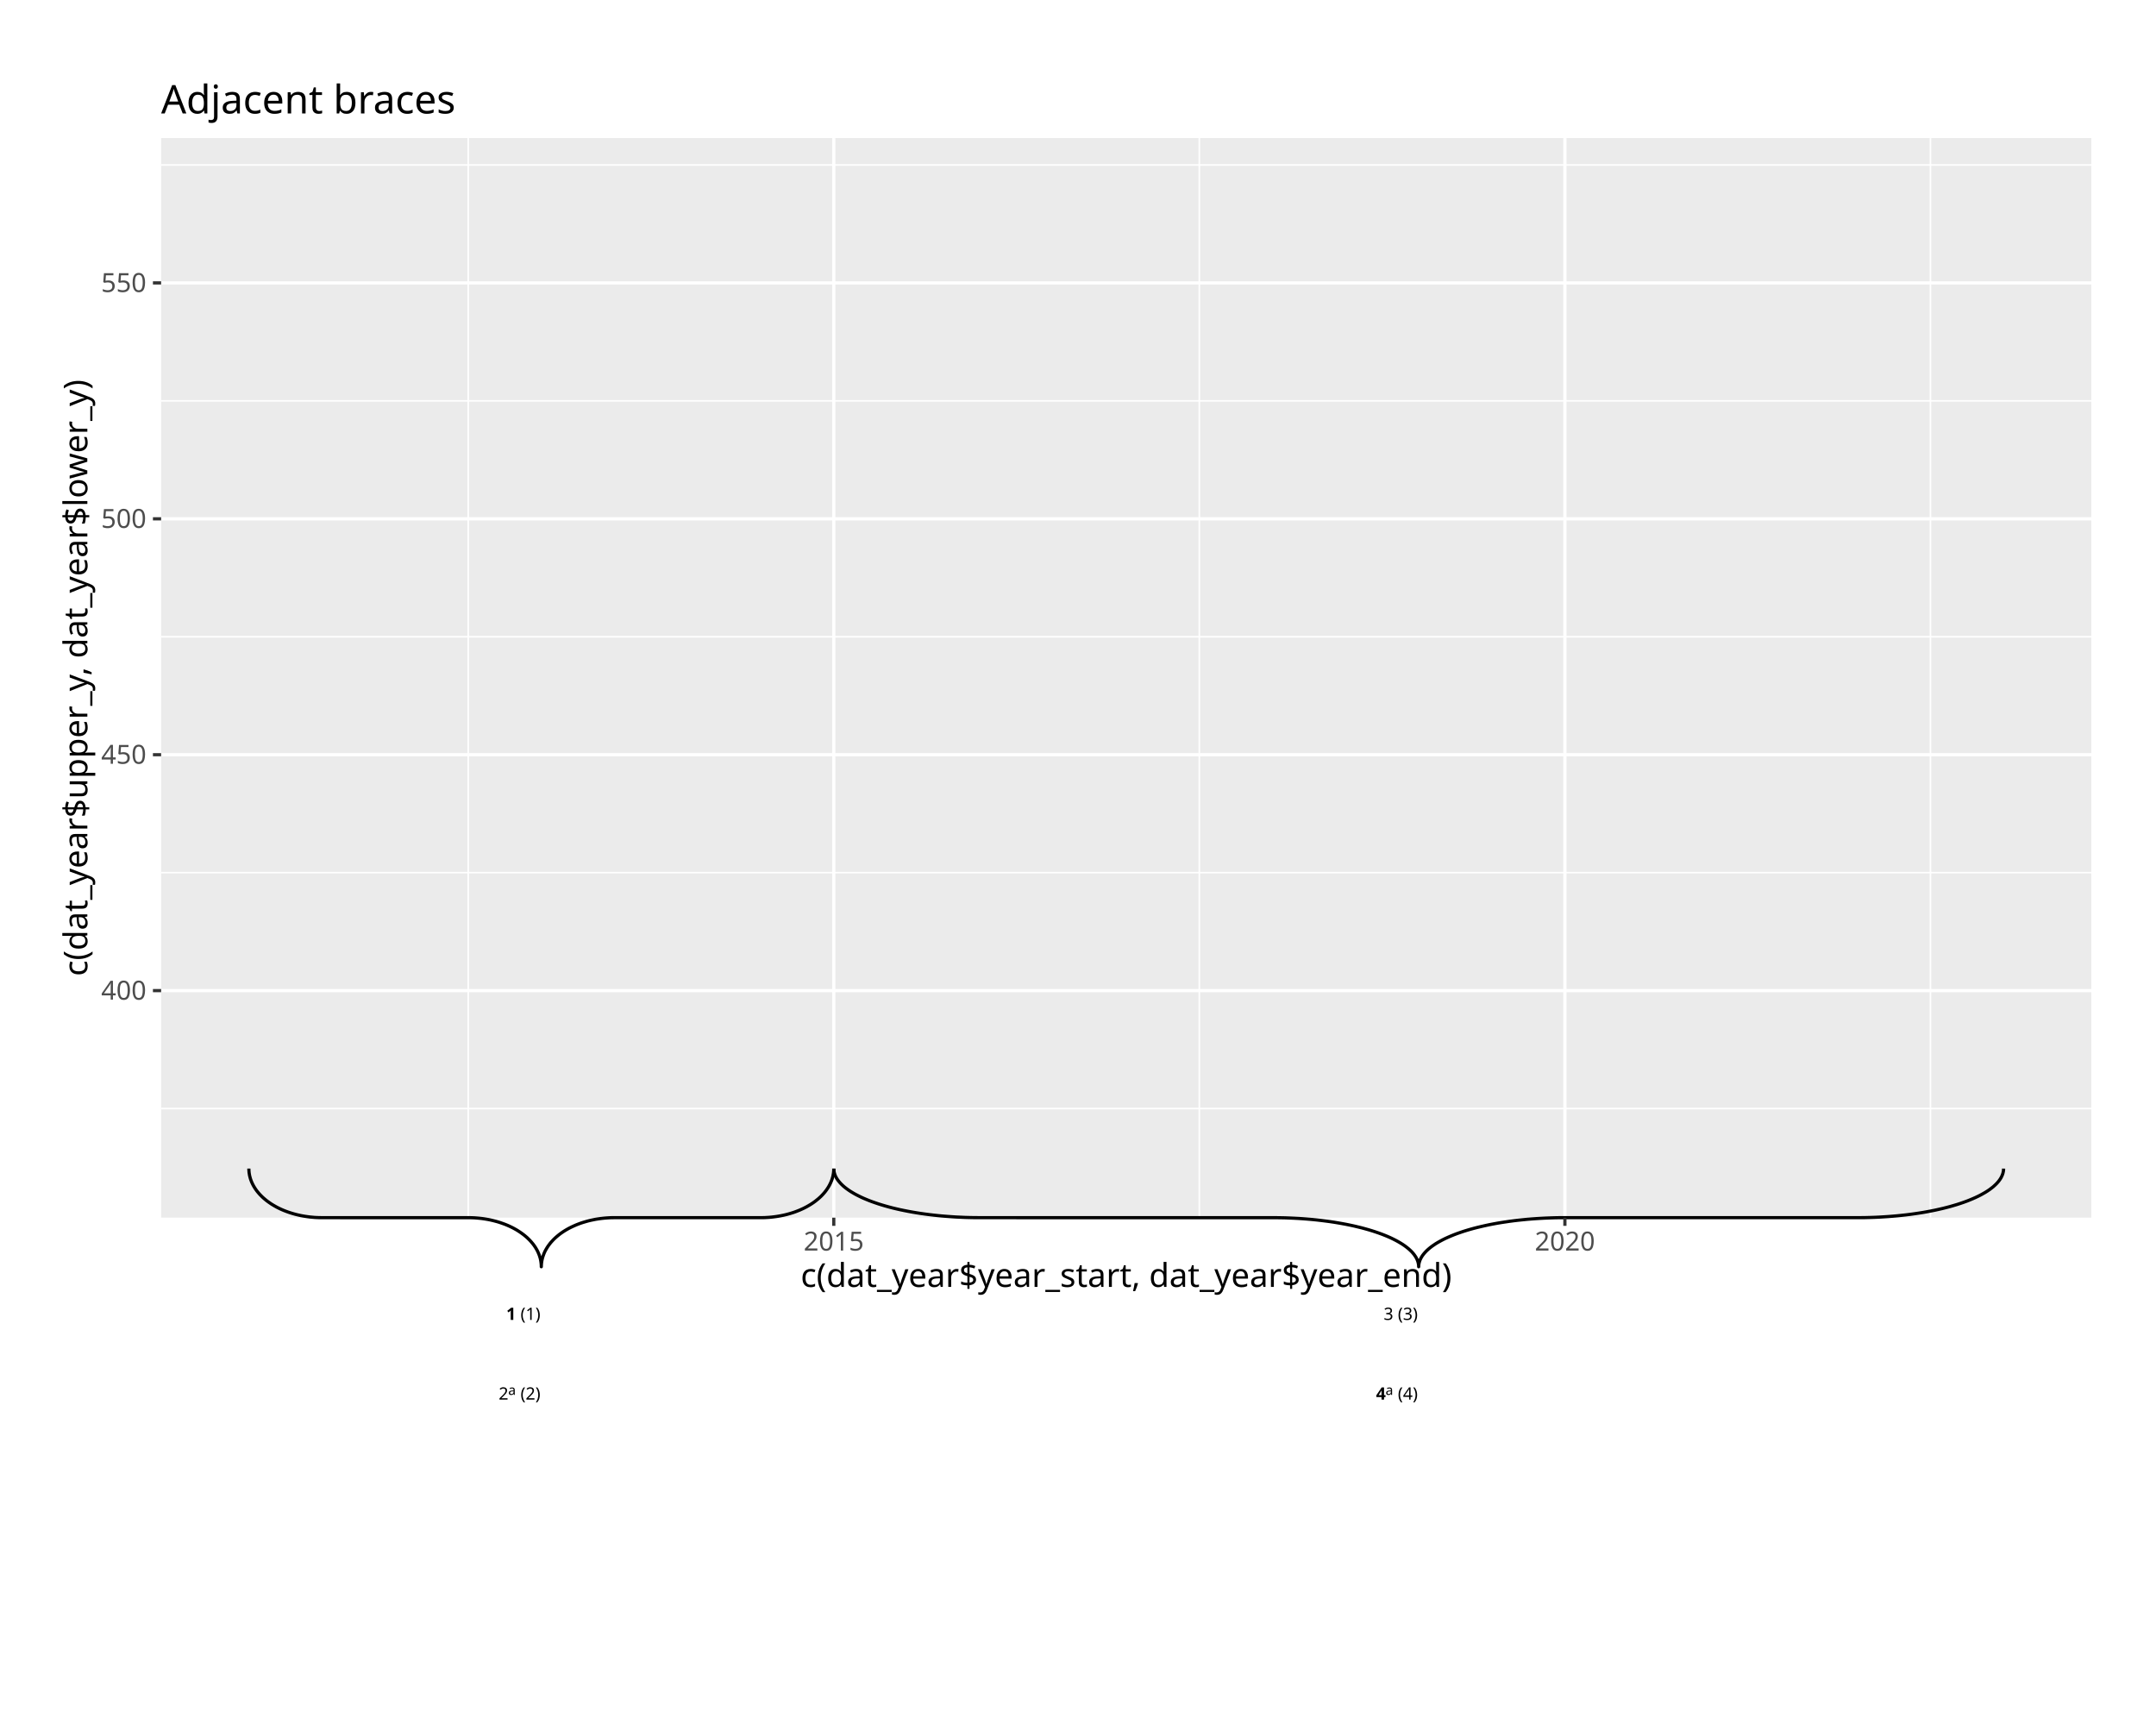
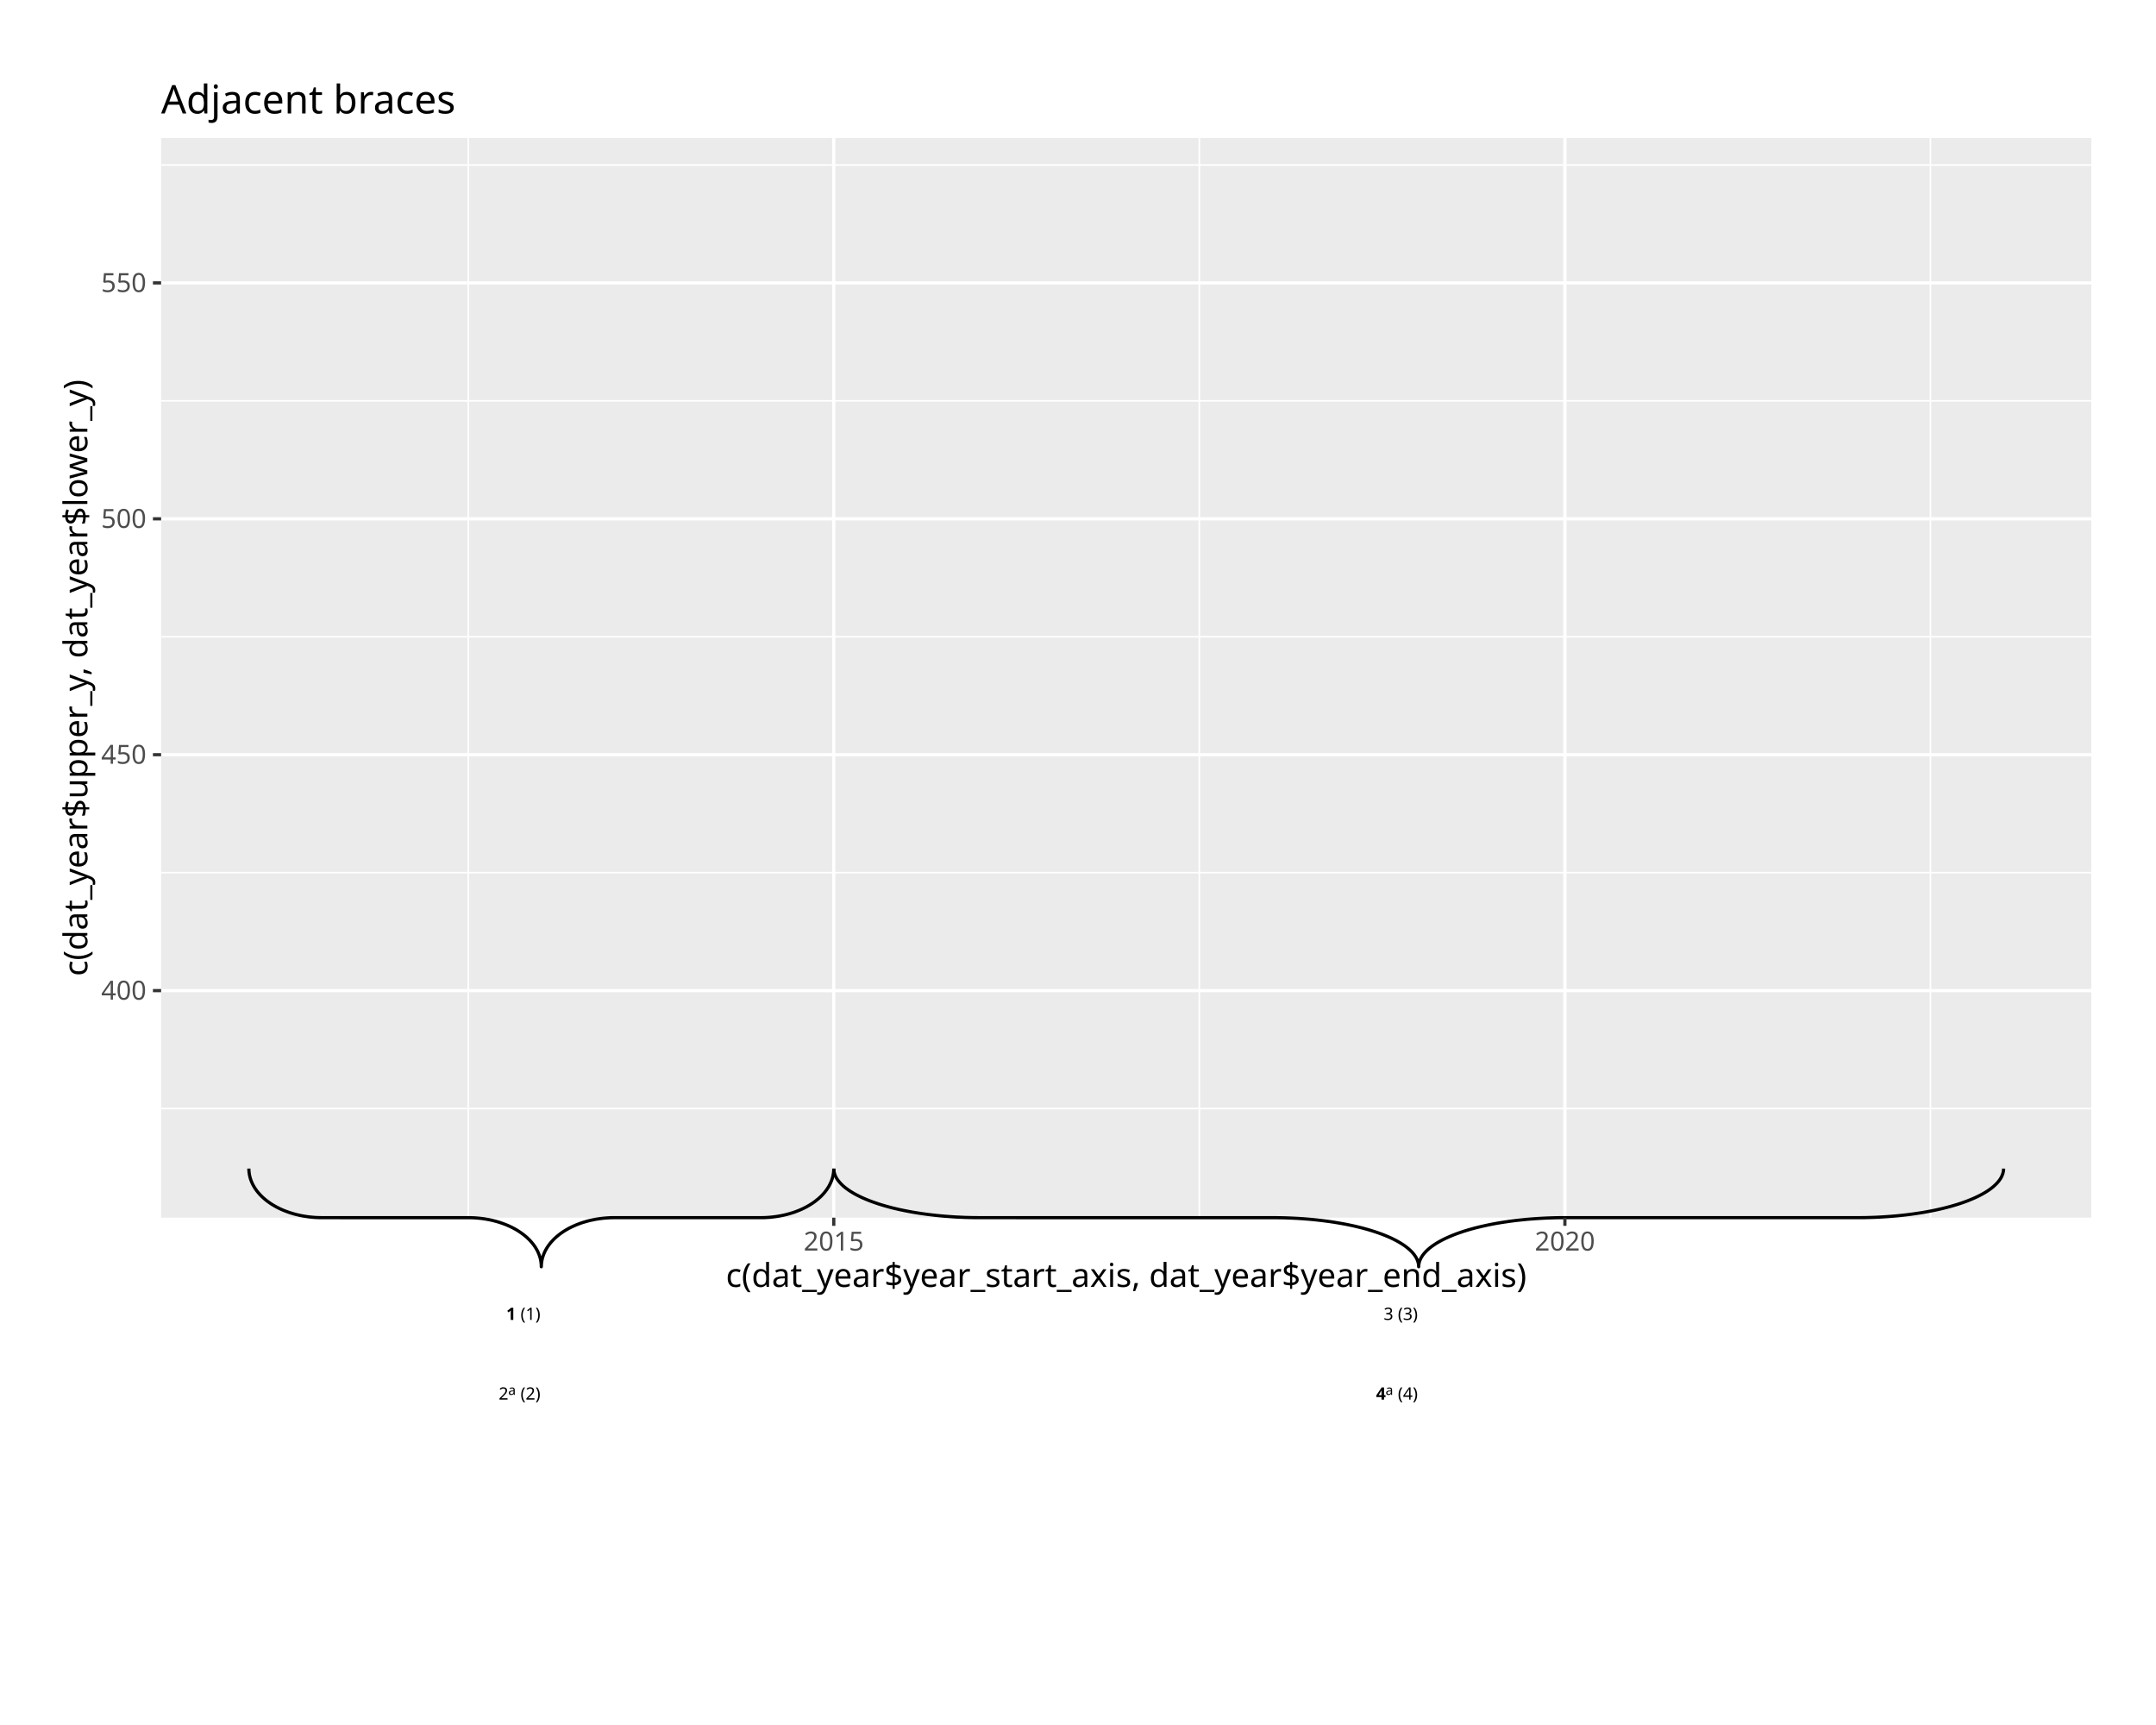
<svg xmlns="http://www.w3.org/2000/svg" class="svglite" data-engine-version="2.0" width="720.00pt" height="576.00pt" viewBox="0 0 720.00 576.00">
  <defs>
    <style type="text/css">
    .svglite line, .svglite polyline, .svglite polygon, .svglite path, .svglite rect, .svglite circle {
      fill: none;
      stroke: #000000;
      stroke-linecap: round;
      stroke-linejoin: round;
      stroke-miterlimit: 10.00;
    }
  </style>
  </defs>
  <rect width="100%" height="100%" style="stroke: none; fill: #FFFFFF;" />
  <defs>
    <clipPath id="cpMC4wMHw3MjAuMDB8MC4wMHw1NzYuMDA=">
      <rect x="0.00" y="0.00" width="720.00" height="576.00" />
    </clipPath>
  </defs>
  <g clip-path="url(#cpMC4wMHw3MjAuMDB8MC4wMHw1NzYuMDA=)">
    <rect x="-0" y="0.00" width="720.00" height="576.00" style="stroke-width: 1.07; stroke: #FFFFFF; fill: #FFFFFF;" />
    <rect x="53.81" y="46.10" width="644.59" height="360.49" style="stroke-width: 1.07; stroke: none; fill: #EBEBEB;" />
    <polyline points="53.81,370.16 698.40,370.16 " style="stroke-width: 0.53; stroke: #FFFFFF; stroke-linecap: butt;" />
    <polyline points="53.81,291.39 698.40,291.39 " style="stroke-width: 0.53; stroke: #FFFFFF; stroke-linecap: butt;" />
    <polyline points="53.81,212.62 698.40,212.62 " style="stroke-width: 0.53; stroke: #FFFFFF; stroke-linecap: butt;" />
    <polyline points="53.81,133.85 698.40,133.85 " style="stroke-width: 0.53; stroke: #FFFFFF; stroke-linecap: butt;" />
    <polyline points="53.81,55.09 698.40,55.09 " style="stroke-width: 0.53; stroke: #FFFFFF; stroke-linecap: butt;" />
    <polyline points="156.36,406.59 156.36,46.10 " style="stroke-width: 0.53; stroke: #FFFFFF; stroke-linecap: butt;" />
    <polyline points="400.52,406.59 400.52,46.10 " style="stroke-width: 0.53; stroke: #FFFFFF; stroke-linecap: butt;" />
    <polyline points="644.68,406.59 644.68,46.10 " style="stroke-width: 0.53; stroke: #FFFFFF; stroke-linecap: butt;" />
    <polyline points="53.81,330.78 698.40,330.78 " style="stroke-width: 1.07; stroke: #FFFFFF; stroke-linecap: butt;" />
    <polyline points="53.81,252.01 698.40,252.01 " style="stroke-width: 1.07; stroke: #FFFFFF; stroke-linecap: butt;" />
    <polyline points="53.81,173.24 698.40,173.24 " style="stroke-width: 1.07; stroke: #FFFFFF; stroke-linecap: butt;" />
    <polyline points="53.81,94.47 698.40,94.47 " style="stroke-width: 1.07; stroke: #FFFFFF; stroke-linecap: butt;" />
    <polyline points="278.44,406.59 278.44,46.10 " style="stroke-width: 1.07; stroke: #FFFFFF; stroke-linecap: butt;" />
    <polyline points="522.60,406.59 522.60,46.10 " style="stroke-width: 1.07; stroke: #FFFFFF; stroke-linecap: butt;" />
    <polyline points="83.11,390.21 83.11,390.46 83.14,390.98 83.18,391.50 83.26,392.01 83.35,392.53 83.48,393.04 83.62,393.55 83.79,394.05 83.98,394.55 84.20,395.05 84.44,395.54 84.70,396.03 84.99,396.51 85.29,396.98 85.62,397.45 85.97,397.91 86.35,398.36 86.74,398.81 87.16,399.24 87.59,399.67 88.05,400.09 88.52,400.49 89.01,400.89 89.53,401.28 90.06,401.65 90.60,402.02 91.17,402.37 91.75,402.71 92.34,403.04 92.96,403.36 93.58,403.66 94.22,403.95 94.87,404.22 95.54,404.48 96.22,404.73 96.91,404.96 97.61,405.18 98.31,405.38 99.03,405.57 99.76,405.74 100.49,405.90 101.24,406.04 101.98,406.16 102.74,406.27 103.50,406.37 104.26,406.44 105.02,406.51 105.79,406.55 106.56,406.58 107.33,406.59 156.94,406.60 157.71,406.62 158.47,406.65 159.24,406.71 160.01,406.78 160.77,406.86 161.52,406.96 162.27,407.08 163.02,407.21 163.76,407.36 164.49,407.53 165.21,407.71 165.92,407.90 166.63,408.11 167.32,408.34 168.00,408.58 168.68,408.83 169.34,409.10 169.98,409.38 170.62,409.68 171.23,409.98 171.84,410.31 172.43,410.64 173.00,410.99 173.55,411.35 174.09,411.72 174.61,412.10 175.12,412.49 175.60,412.89 176.07,413.30 176.51,413.73 176.94,414.16 177.34,414.60 177.72,415.05 178.09,415.50 178.43,415.97 178.75,416.44 179.04,416.92 179.32,417.40 179.57,417.89 179.79,418.38 180.00,418.88 180.18,419.39 180.34,419.89 180.47,420.40 180.58,420.91 180.66,421.43 180.72,421.94 180.76,422.46 180.77,422.98 180.77,422.98 180.78,422.72 180.80,422.20 180.85,421.69 180.92,421.17 181.02,420.66 181.14,420.15 181.29,419.64 181.46,419.13 181.65,418.63 181.86,418.14 182.10,417.64 182.37,417.16 182.65,416.68 182.96,416.20 183.29,415.74 183.64,415.27 184.01,414.82 184.41,414.38 184.82,413.94 185.26,413.51 185.71,413.10 186.19,412.69 186.68,412.29 187.19,411.90 187.72,411.53 188.27,411.16 188.83,410.81 189.41,410.47 190.01,410.14 190.62,409.83 191.25,409.53 191.89,409.24 192.54,408.96 193.21,408.70 193.88,408.45 194.57,408.22 195.27,408.01 195.98,407.80 196.70,407.61 197.43,407.44 198.16,407.29 198.90,407.14 199.65,407.02 200.40,406.91 201.16,406.82 201.92,406.74 202.69,406.68 203.46,406.63 204.23,406.60 205.00,406.59 254.60,406.59 255.37,406.57 256.14,406.53 256.91,406.48 257.67,406.41 258.43,406.32 259.19,406.22 259.94,406.10 260.68,405.97 261.42,405.82 262.15,405.66 262.87,405.48 263.59,405.28 264.29,405.07 264.99,404.85 265.67,404.61 266.34,404.35 267.00,404.09 267.65,403.80 268.28,403.51 268.90,403.20 269.50,402.88 270.09,402.54 270.66,402.20 271.22,401.84 271.76,401.47 272.28,401.09 272.78,400.69 273.27,400.29 273.73,399.88 274.18,399.46 274.60,399.03 275.01,398.58 275.39,398.14 275.75,397.68 276.09,397.22 276.41,396.74 276.71,396.27 276.98,395.78 277.23,395.29 277.46,394.80 277.66,394.30 277.85,393.80 278.00,393.29 278.14,392.78 278.24,392.27 278.33,391.76 278.39,391.24 278.43,390.72 278.44,390.21 278.44,390.21 " style="stroke-width: 1.07; stroke-linecap: butt;" />
    <polyline points="278.44,390.21 278.45,390.46 278.49,390.98 278.59,391.50 278.74,392.01 278.93,392.53 279.17,393.04 279.46,393.55 279.80,394.05 280.19,394.55 280.62,395.05 281.10,395.54 281.62,396.03 282.19,396.51 282.81,396.98 283.47,397.45 284.17,397.91 284.92,398.36 285.71,398.81 286.54,399.24 287.41,399.67 288.32,400.09 289.27,400.49 290.25,400.89 291.28,401.28 292.34,401.65 293.43,402.02 294.56,402.37 295.72,402.71 296.91,403.04 298.13,403.36 299.39,403.66 300.66,403.95 301.97,404.22 303.30,404.48 304.66,404.73 306.03,404.96 307.43,405.18 308.85,405.38 310.29,405.57 311.74,405.74 313.21,405.90 314.69,406.04 316.19,406.16 317.70,406.27 319.21,406.37 320.74,406.44 322.27,406.51 323.81,406.55 325.34,406.58 326.89,406.59 426.09,406.60 427.63,406.62 429.17,406.65 430.71,406.71 432.23,406.78 433.75,406.86 435.27,406.96 436.77,407.08 438.26,407.21 439.73,407.36 441.20,407.53 442.64,407.71 444.07,407.90 445.48,408.11 446.87,408.34 448.23,408.58 449.58,408.83 450.89,409.10 452.19,409.38 453.45,409.68 454.69,409.98 455.90,410.31 457.07,410.64 458.22,410.99 459.33,411.35 460.41,411.72 461.45,412.10 462.45,412.49 463.42,412.89 464.35,413.30 465.24,413.73 466.09,414.16 466.90,414.60 467.67,415.05 468.39,415.50 469.08,415.97 469.71,416.44 470.31,416.92 470.85,417.40 471.36,417.89 471.81,418.38 472.22,418.88 472.58,419.39 472.90,419.89 473.16,420.40 473.38,420.91 473.55,421.43 473.67,421.94 473.75,422.46 473.77,422.98 473.77,422.98 473.78,422.72 473.82,422.20 473.92,421.69 474.07,421.17 474.26,420.66 474.50,420.15 474.79,419.64 475.13,419.13 475.52,418.63 475.95,418.14 476.43,417.64 476.95,417.16 477.52,416.68 478.14,416.20 478.80,415.74 479.50,415.27 480.25,414.82 481.04,414.38 481.87,413.94 482.74,413.51 483.65,413.10 484.60,412.69 485.58,412.29 486.61,411.90 487.67,411.53 488.76,411.16 489.89,410.81 491.05,410.47 492.24,410.14 493.46,409.83 494.72,409.53 496.00,409.24 497.30,408.96 498.63,408.70 499.99,408.45 501.37,408.22 502.76,408.01 504.18,407.80 505.62,407.61 507.07,407.44 508.54,407.29 510.03,407.14 511.52,407.02 513.03,406.91 514.54,406.82 516.07,406.74 517.60,406.68 519.14,406.63 520.68,406.60 522.22,406.59 621.42,406.59 622.96,406.57 624.50,406.53 626.04,406.48 627.56,406.41 629.08,406.32 630.60,406.22 632.10,406.10 633.59,405.97 635.06,405.82 636.53,405.66 637.97,405.48 639.40,405.28 640.81,405.07 642.20,404.85 643.56,404.61 644.91,404.35 646.22,404.09 647.52,403.80 648.78,403.51 650.02,403.20 651.23,402.88 652.40,402.54 653.55,402.20 654.66,401.84 655.74,401.47 656.78,401.09 657.79,400.69 658.75,400.29 659.68,399.88 660.57,399.46 661.42,399.03 662.23,398.58 663.00,398.14 663.73,397.68 664.41,397.22 665.04,396.74 665.64,396.27 666.18,395.78 666.69,395.29 667.14,394.80 667.55,394.30 667.91,393.80 668.23,393.29 668.49,392.78 668.71,392.27 668.88,391.76 669.00,391.24 669.08,390.72 669.10,390.21 669.10,390.21 " style="stroke-width: 1.07; stroke-linecap: butt;" />
    <text x="169.07" y="440.73" style="font-size: 5.69px; font-weight: bold; font-family: sans;" textLength="3.17px" lengthAdjust="spacingAndGlyphs">1</text>
    <text x="173.82" y="440.73" style="font-size: 5.69px; font-family: sans;" textLength="6.95px" lengthAdjust="spacingAndGlyphs">(1)</text>
    <text x="166.54" y="467.34" style="font-size: 5.69px; font-family: sans;" textLength="3.17px" lengthAdjust="spacingAndGlyphs">2</text>
    <text x="169.71" y="465.77" style="font-size: 4.55px; font-family: sans;" textLength="2.53px" lengthAdjust="spacingAndGlyphs">a</text>
    <text x="173.82" y="467.34" style="font-size: 5.69px; font-family: sans;" textLength="6.95px" lengthAdjust="spacingAndGlyphs">(2)</text>
    <text x="462.07" y="440.73" style="font-size: 5.69px; font-family: sans;" textLength="3.17px" lengthAdjust="spacingAndGlyphs">3</text>
    <text x="466.81" y="440.73" style="font-size: 5.69px; font-family: sans;" textLength="6.95px" lengthAdjust="spacingAndGlyphs">(3)</text>
    <text x="459.54" y="467.34" style="font-size: 5.69px; font-weight: bold; font-family: sans;" textLength="3.17px" lengthAdjust="spacingAndGlyphs">4</text>
    <text x="462.70" y="465.77" style="font-size: 4.55px; font-family: sans;" textLength="2.53px" lengthAdjust="spacingAndGlyphs">a</text>
    <text x="466.81" y="467.34" style="font-size: 5.69px; font-family: sans;" textLength="6.95px" lengthAdjust="spacingAndGlyphs">(4)</text>
    <text x="48.88" y="333.80" text-anchor="end" style="font-size: 8.80px; fill: #4D4D4D; font-family: sans;" textLength="14.68px" lengthAdjust="spacingAndGlyphs">400</text>
    <text x="48.88" y="255.03" text-anchor="end" style="font-size: 8.80px; fill: #4D4D4D; font-family: sans;" textLength="14.68px" lengthAdjust="spacingAndGlyphs">450</text>
    <text x="48.88" y="176.27" text-anchor="end" style="font-size: 8.80px; fill: #4D4D4D; font-family: sans;" textLength="14.68px" lengthAdjust="spacingAndGlyphs">500</text>
    <text x="48.88" y="97.50" text-anchor="end" style="font-size: 8.80px; fill: #4D4D4D; font-family: sans;" textLength="14.68px" lengthAdjust="spacingAndGlyphs">550</text>
    <polyline points="51.07,330.78 53.81,330.78 " style="stroke-width: 1.07; stroke: #333333; stroke-linecap: butt;" />
    <polyline points="51.07,252.01 53.81,252.01 " style="stroke-width: 1.07; stroke: #333333; stroke-linecap: butt;" />
    <polyline points="51.07,173.24 53.81,173.24 " style="stroke-width: 1.07; stroke: #333333; stroke-linecap: butt;" />
    <polyline points="51.07,94.47 53.81,94.47 " style="stroke-width: 1.07; stroke: #333333; stroke-linecap: butt;" />
    <polyline points="278.44,409.33 278.44,406.59 " style="stroke-width: 1.07; stroke: #333333; stroke-linecap: butt;" />
    <polyline points="522.60,409.33 522.60,406.59 " style="stroke-width: 1.07; stroke: #333333; stroke-linecap: butt;" />
    <text x="278.44" y="417.58" text-anchor="middle" style="font-size: 8.80px; fill: #4D4D4D; font-family: sans;" textLength="19.58px" lengthAdjust="spacingAndGlyphs">2015</text>
    <text x="522.60" y="417.58" text-anchor="middle" style="font-size: 8.80px; fill: #4D4D4D; font-family: sans;" textLength="19.58px" lengthAdjust="spacingAndGlyphs">2020</text>
-     <text x="376.10" y="429.72" text-anchor="middle" style="font-size: 11.00px; font-family: sans;" textLength="211.60px" lengthAdjust="spacingAndGlyphs">c(dat_year$year_start, dat_year$year_end)</text>
+     <text x="376.10" y="429.72" text-anchor="middle" style="font-size: 11.00px; font-family: sans;" textLength="262.98px" lengthAdjust="spacingAndGlyphs">c(dat_year$year_start_axis, dat_year$year_end_axis)</text>
    <text transform="translate(29.17,226.35) rotate(-90)" text-anchor="middle" style="font-size: 11.00px; font-family: sans;" textLength="194.48px" lengthAdjust="spacingAndGlyphs">c(dat_year$upper_y, dat_year$lower_y)</text>
    <text x="53.81" y="37.88" style="font-size: 13.20px; font-family: sans;" textLength="94.68px" lengthAdjust="spacingAndGlyphs">Adjacent braces</text>
  </g>
</svg>
